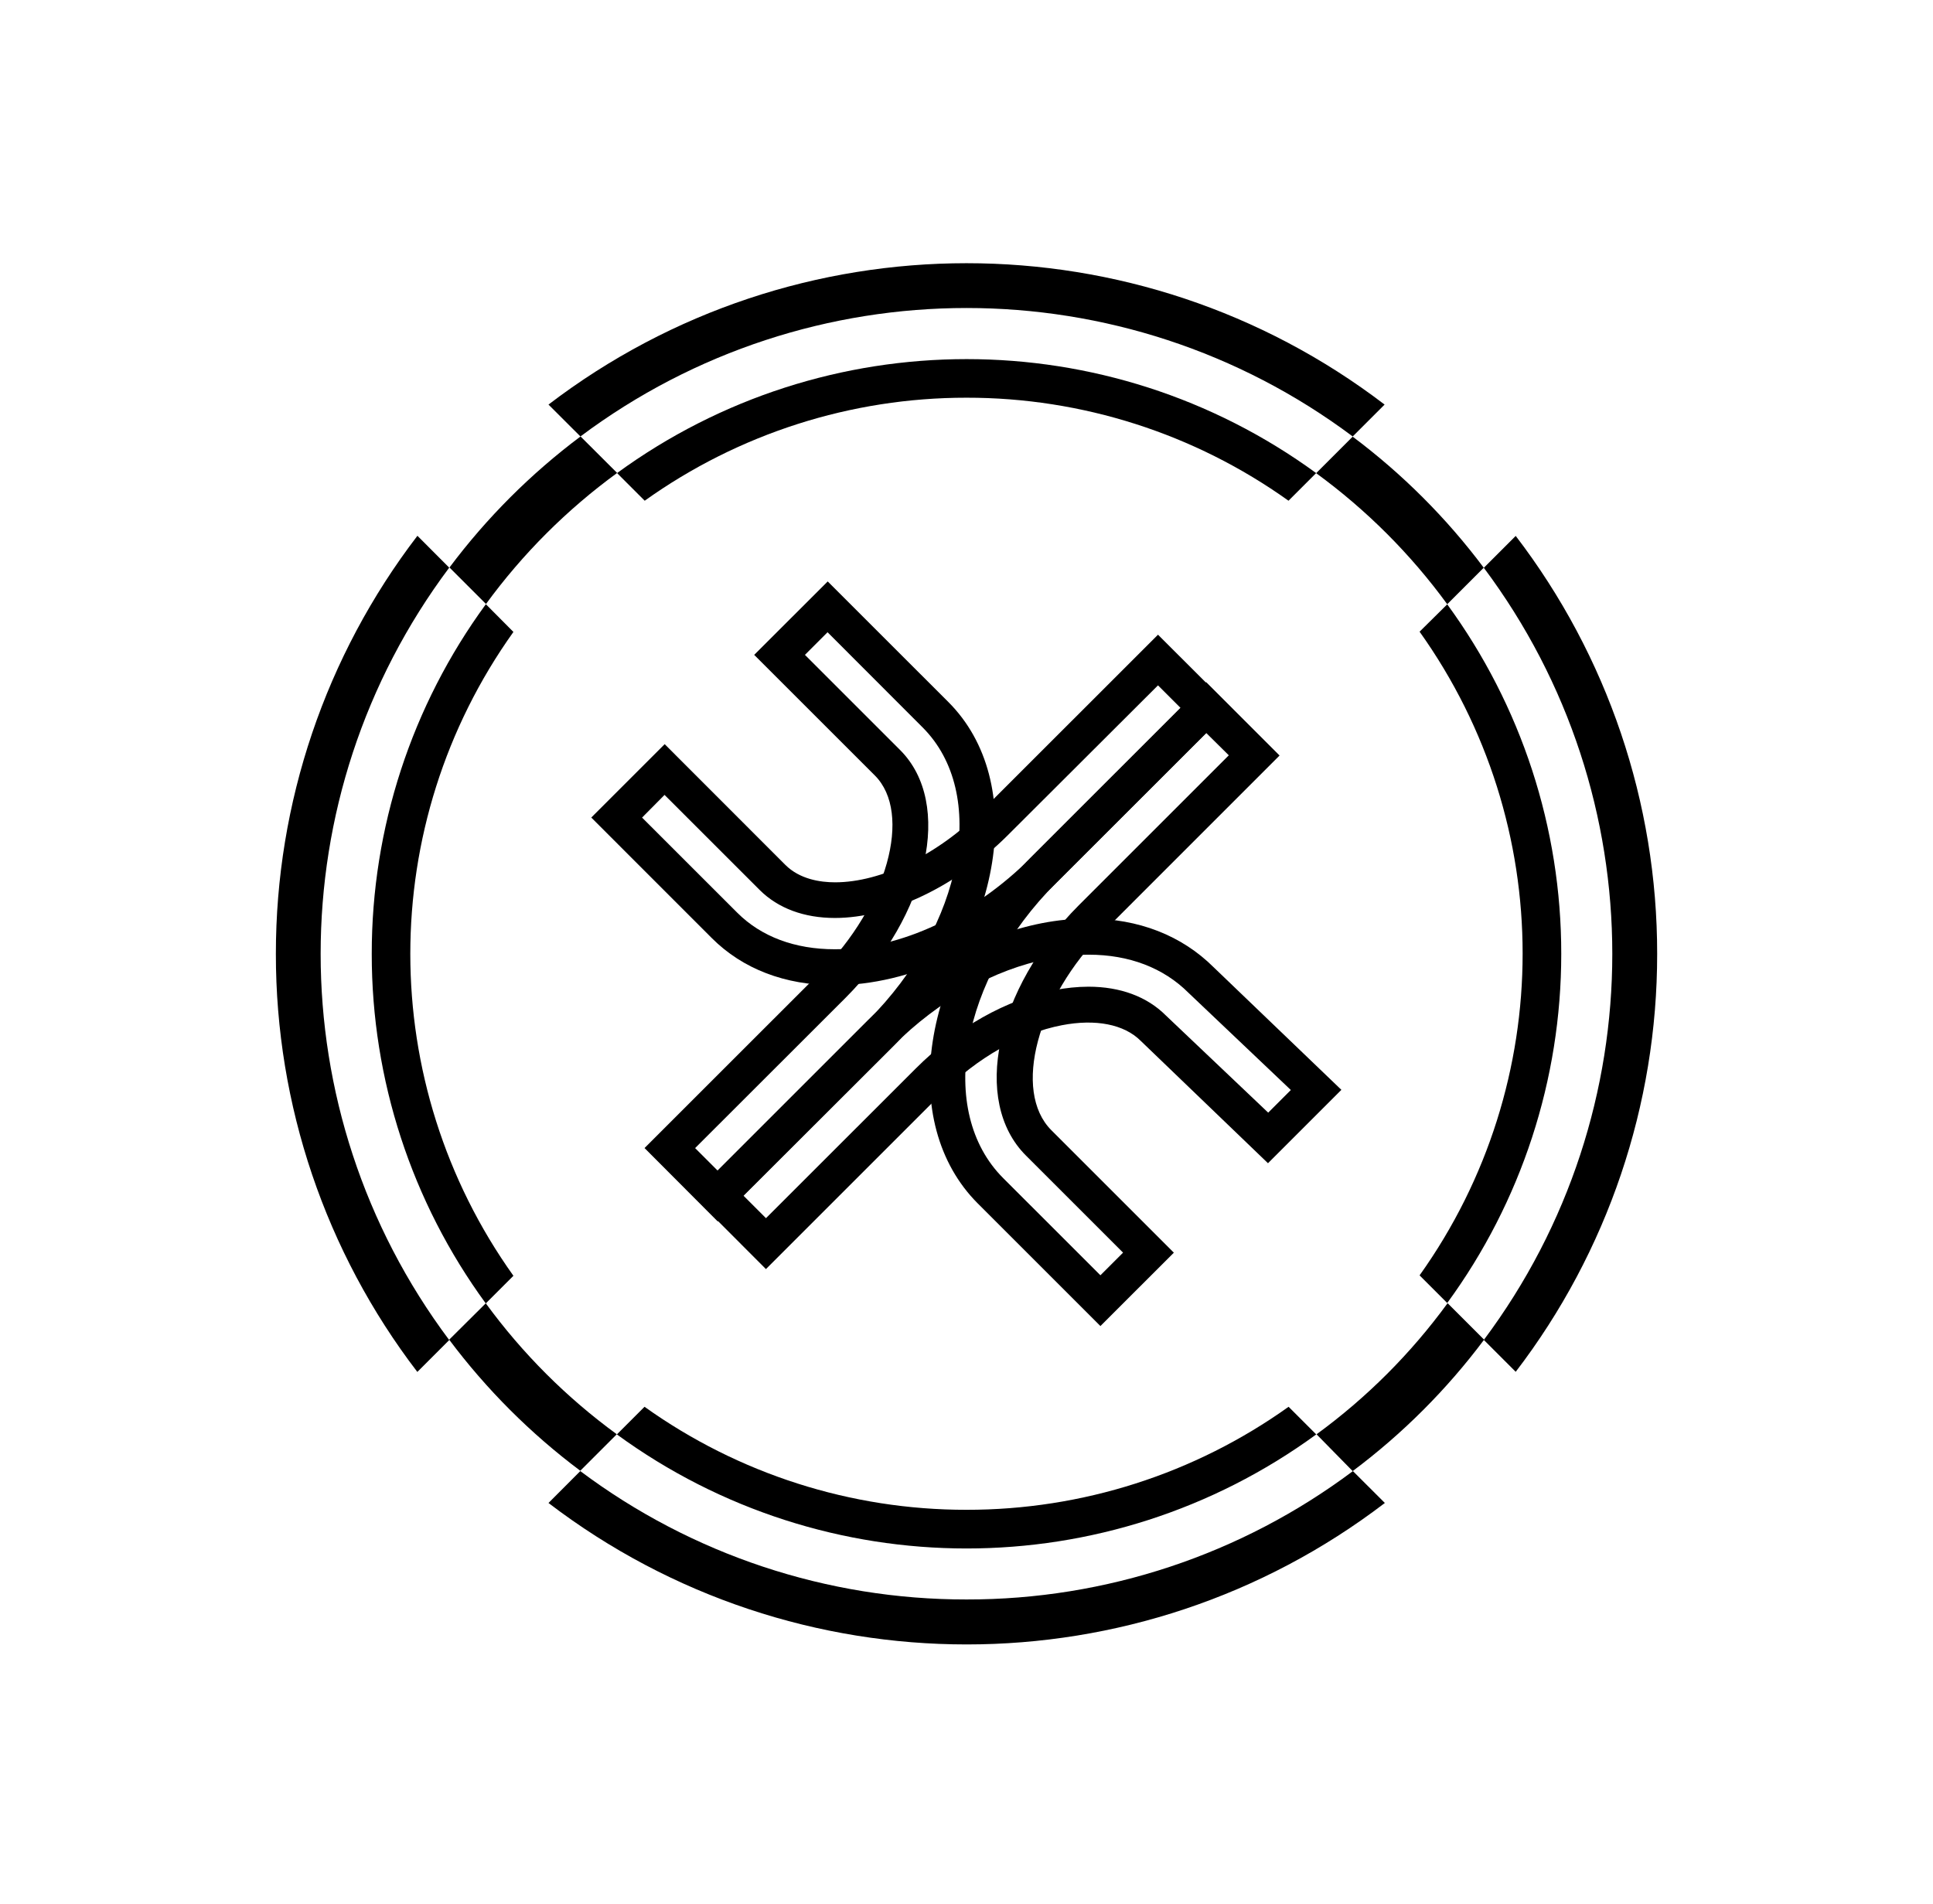
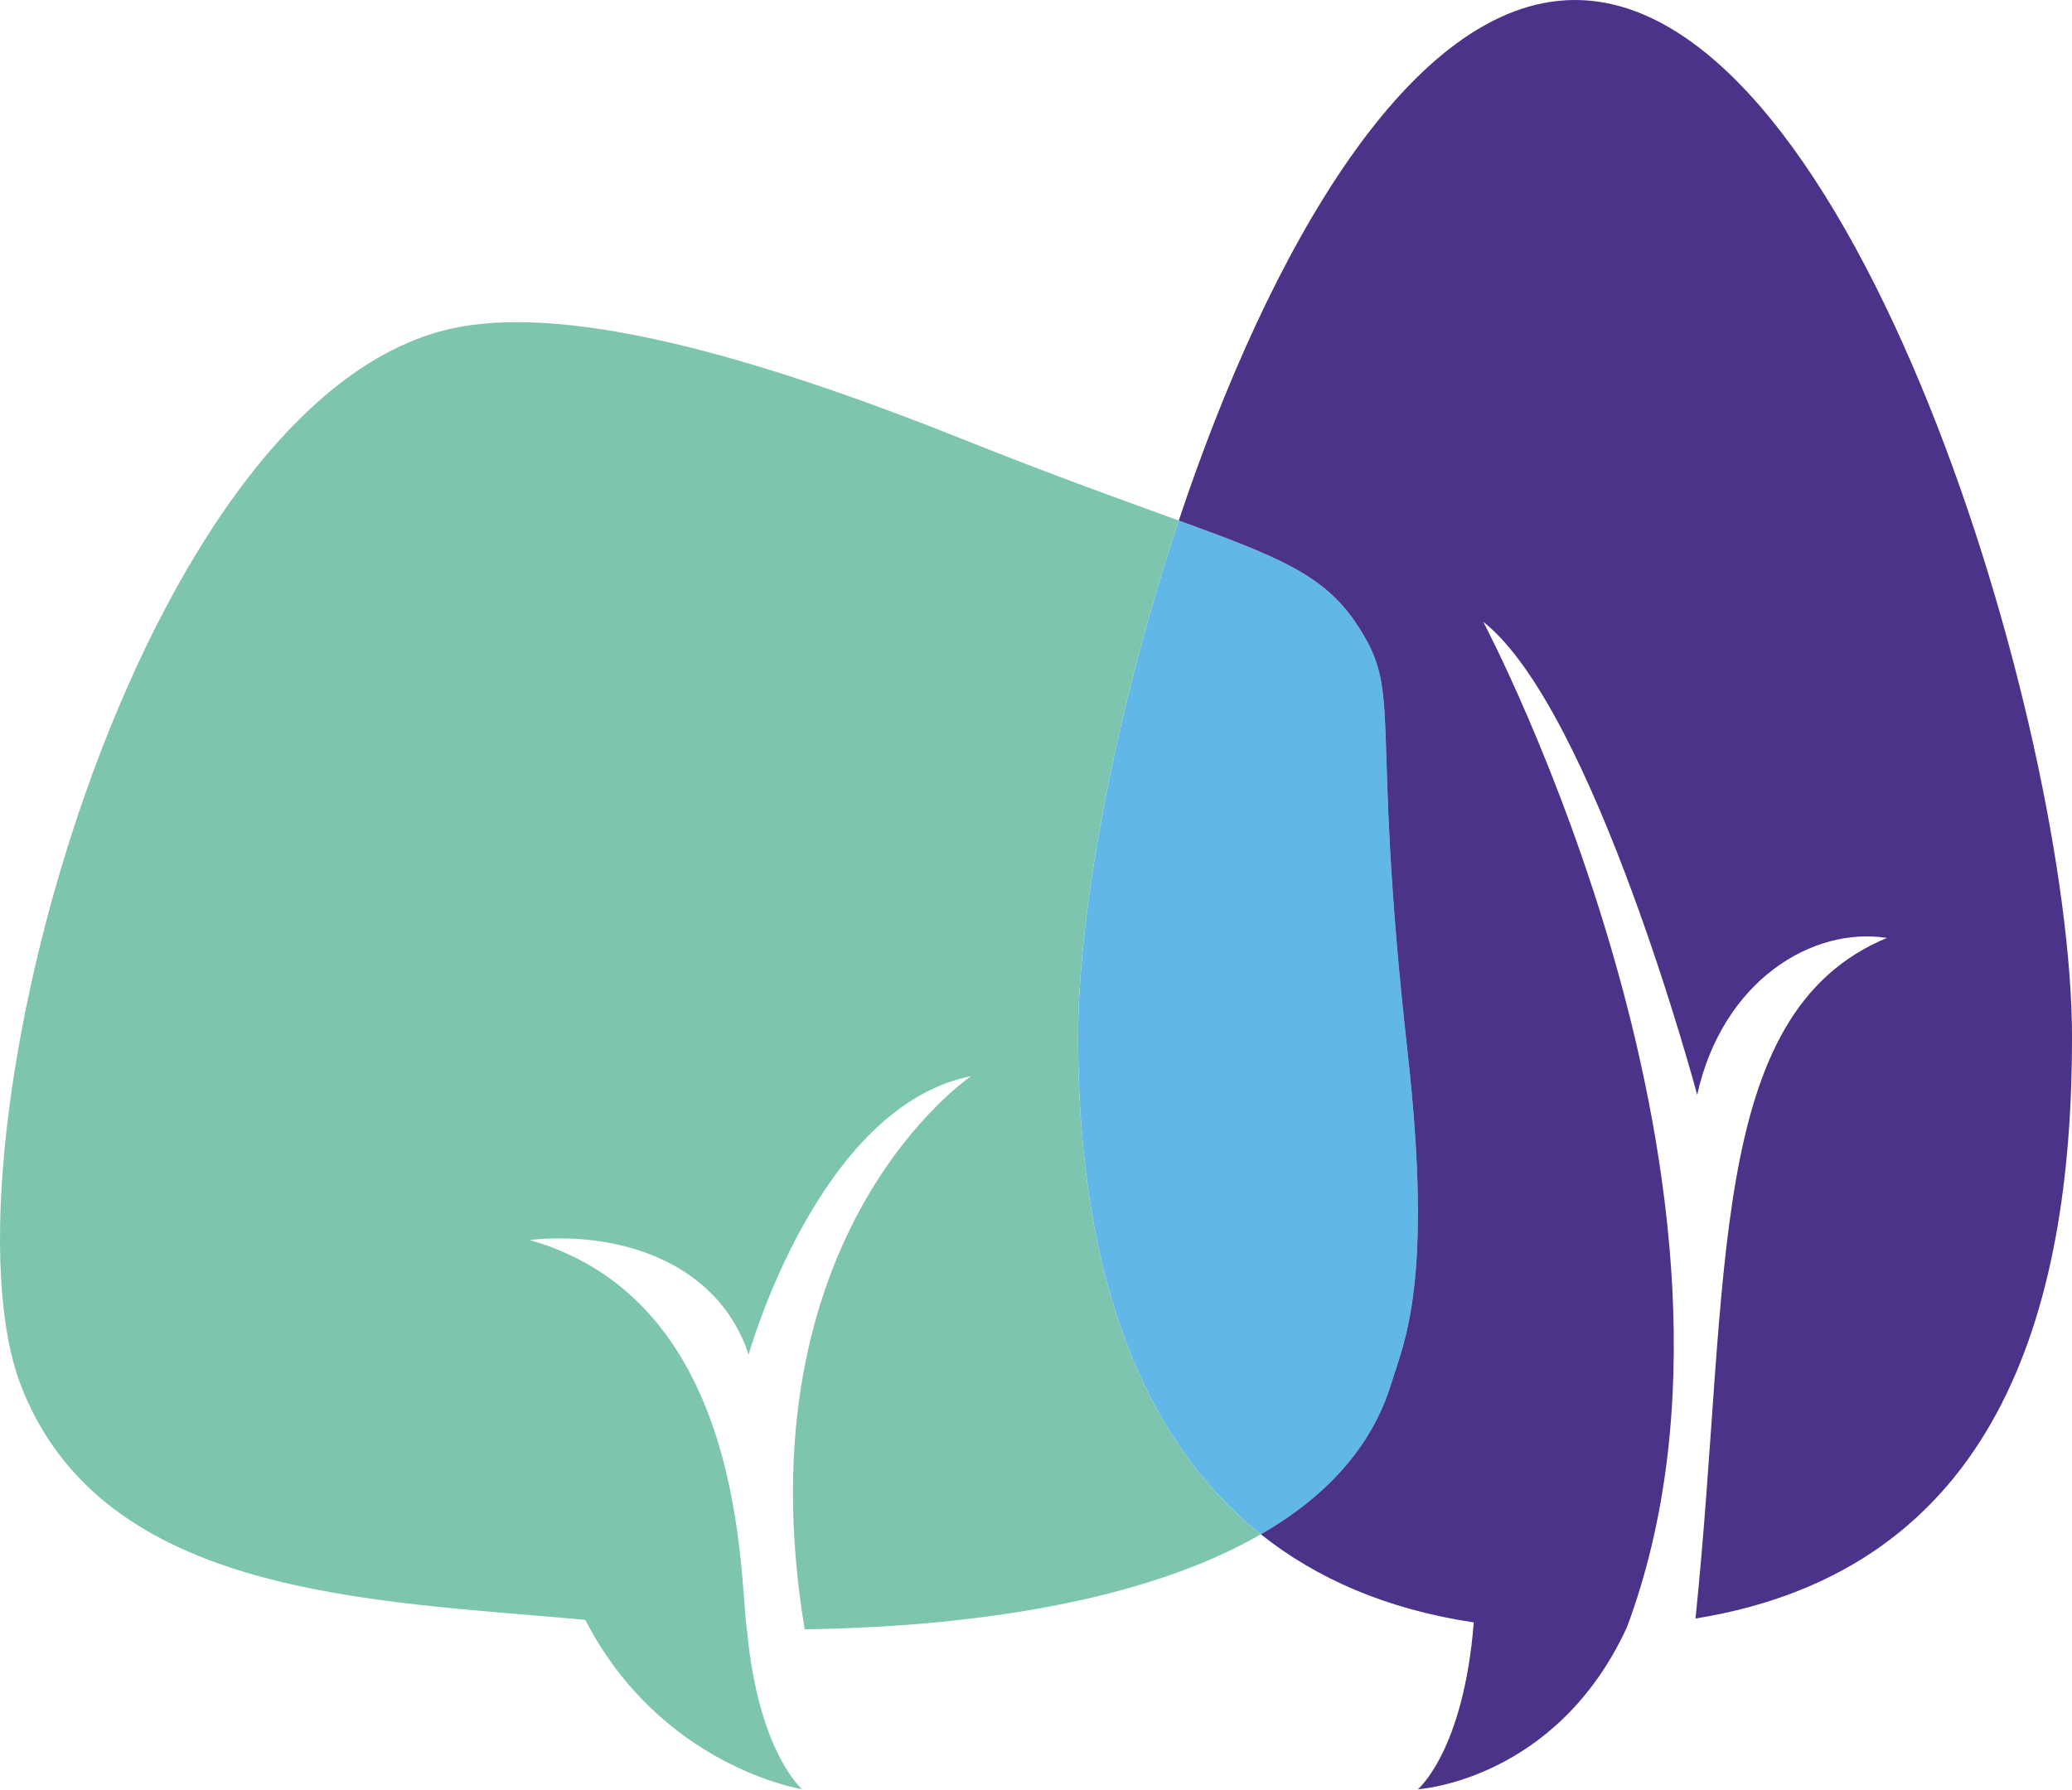
- <svg xmlns="http://www.w3.org/2000/svg" id="Layer_1" data-name="Layer 1" viewBox="0 0 455.86 449.02">
-   <g id="Layer_2" data-name="Layer 2">
-     <g id="Layer_1-2" data-name="Layer 1-2">
-       <path class="cls-1" d="M259.51,312.79,230.6,283.88c-19.06-19.06-13.47-55.69,12.47-81.61l41.38-41.37,17.31,17.31-41.36,41.37c-15.84,15.84-21.66,37.79-12.47,47l28.9,28.9Zm24.94-139.91-35.39,35.39c-22.63,22.63-28.23,53.87-12.47,69.63l22.92,22.91,5.34-5.34-22.92-22.92c-12.81-12.82-7.22-39.26,12.47-59l35.39-35.39Z" />
-       <path class="cls-1" d="M180.63,299.35,163.32,282l41.38-41.38c11.92-11.92,26.49-20,41-22.86a58.31,58.31,0,0,1,11-1.09c11.8,0,22,4,29.52,11.49l30.12,28.91-17.31,17.31L269,245.5c-3.89-3.89-10.63-5.21-18.59-3.67-9.81,1.9-19.89,7.63-28.39,16.13ZM175.3,282l5.34,5.34L216,252c9.68-9.67,21.32-16.25,32.76-18.46a41.78,41.78,0,0,1,7.92-.8c7.51,0,13.83,2.34,18.27,6.79l24.13,22.92,5.34-5.34-24.13-22.92c-5.89-5.89-14-9-23.54-9a49.72,49.72,0,0,0-9.42.95c-12.91,2.51-25.93,9.8-36.67,20.53Z" />
-       <path class="cls-1" d="M169.27,288.12,152,270.8l41.38-41.37c15.84-15.84,21.88-37.57,12.93-46.52l-28.45-28.44,17.34-17.32,28.45,28.44c18.81,18.81,13,55.21-12.93,81.15Zm-5.34-17.31,5.34,5.34,35.39-35.39c22.63-22.63,28.44-53.66,12.93-69.17l-22.43-22.46-5.33,5.34,22.45,22.45c12.56,12.56,6.76,38.8-12.93,58.5Z" />
-       <path class="cls-1" d="M196.83,232.39c-11.68,0-21.69-3.84-28.95-11.1l-28.44-28.45,17.31-17.31L185.2,204c3.4,3.4,8.25,4.12,11.73,4.12,10.94,0,24.27-6.53,34.79-17.05l41.37-41.36L290.4,167,249,208.36C234,223.4,214.47,232.39,196.83,232.39Zm-45.41-39.54,22.46,22.45c5.64,5.64,13.58,8.61,23,8.61,15.44,0,32.71-8.06,46.21-21.56L278.43,167l-5.34-5.34L237.68,197c-12,12-27.68,19.53-40.78,19.53-7.27,0-13.4-2.28-17.72-6.58l-22.46-22.45Z" />
-       <path class="cls-1" d="M341.3,142.52l8.61-8.61A153.65,153.65,0,0,0,319,103l-8.61,8.61A141.44,141.44,0,0,1,341.3,142.52Z" />
-       <path class="cls-1" d="M114.56,307.42,105.93,316a153.61,153.61,0,0,0,30.92,30.92l8.61-8.61A141.49,141.49,0,0,1,114.56,307.42Z" />
-       <path class="cls-1" d="M227.93,93.81a130.4,130.4,0,0,1,75.94,24.3l6.52-6.52a139.83,139.83,0,0,0-164.87,0l6.52,6.52A130.4,130.4,0,0,1,227.93,93.81Z" />
-       <path class="cls-1" d="M87.67,225a139.49,139.49,0,0,0,26.89,82.45l6.52-6.52a130.72,130.72,0,0,1,0-151.87l-6.5-6.54A139.48,139.48,0,0,0,87.67,225Z" />
-       <path class="cls-1" d="M227.93,356.13A130.4,130.4,0,0,1,152,331.83l-6.52,6.52a139.84,139.84,0,0,0,164.93,0l-6.52-6.52A130.42,130.42,0,0,1,227.93,356.13Z" />
-       <path class="cls-1" d="M368.19,225a139.49,139.49,0,0,0-26.89-82.45L334.78,149a130.72,130.72,0,0,1,0,151.83l6.52,6.52A139.47,139.47,0,0,0,368.19,225Z" />
-       <path class="cls-1" d="M390.81,225a162,162,0,0,0-33.36-98.59l-7.52,7.52a152,152,0,0,1,0,182.13l7.52,7.52A162,162,0,0,0,390.81,225Z" />
-       <path class="cls-1" d="M227.93,377.28A151.5,151.5,0,0,1,136.85,347l-7.5,7.52a162.42,162.42,0,0,0,197.24,0L319.06,347A151.51,151.51,0,0,1,227.93,377.28Z" />
-       <path class="cls-1" d="M129.35,95.43l7.53,7.52a152,152,0,0,1,182.13,0l7.52-7.52a162.42,162.42,0,0,0-197.18,0Z" />
-       <path class="cls-1" d="M65.06,225a162,162,0,0,0,33.36,98.61l7.52-7.52a152,152,0,0,1,0-182.19l-7.5-7.52A162,162,0,0,0,65.06,225Z" />
-       <path class="cls-1" d="M106,133.86l8.61,8.61a141.45,141.45,0,0,1,30.93-30.91l-8.63-8.61A153.61,153.61,0,0,0,106,133.86Z" />
-       <path class="cls-1" d="M350,316l-8.61-8.61a141.41,141.41,0,0,1-30.91,30.93L319,347A153.53,153.53,0,0,0,350,316Z" />
+ <svg xmlns="http://www.w3.org/2000/svg" xmlns:ns1="http://vectornator.io" height="100%" stroke-miterlimit="10" style="fill-rule:nonzero;clip-rule:evenodd;stroke-linecap:round;stroke-linejoin:round;" version="1.1" viewBox="924.219 1072.95 160.079 138.245" width="100%" xml:space="preserve">
+   <defs />
+   <clipPath id="ArtboardFrame">
+     <rect height="138.245" width="160.079" x="924.219" y="1072.95" />
+   </clipPath>
+   <g clip-path="url(#ArtboardFrame)" id="Layer" ns1:layerName="Layer">
+     <g opacity="1" ns1:layerName="path">
+       <path d="M1031.71 1179.84C1032.71 1176.58 1034.96 1172.07 1032.97 1154.28C1029.98 1127.59 1032.78 1126.67 1028.91 1120.99C1026.44 1117.38 1023.01 1115.97 1015.29 1113.17C1010.38 1127.88 1007.51 1143.31 1007.51 1153.13C1007.51 1168.46 1011.05 1183.08 1021.63 1191.5C1026.55 1188.66 1030.18 1184.85 1031.71 1179.84" fill="#61b8e8" fill-rule="nonzero" opacity="1" stroke="none" ns1:layerName="path" />
+       <path d="M965.137 1168.76C971.922 1168.04 979.701 1170.4 982.056 1177.63C982.056 1177.63 987.394 1158.45 999.246 1156.1C999.246 1156.1 981.311 1168.17 986.386 1198.84C999.275 1198.66 1012.63 1196.7 1021.63 1191.5C1011.05 1183.08 1007.51 1168.46 1007.51 1153.13C1007.51 1143.31 1010.38 1127.88 1015.29 1113.17C1011.18 1111.67 1005.86 1109.79 998.812 1106.97C983.012 1100.65 968.764 1096.56 959.736 1098.21C934.859 1102.76 918.857 1162.25 925.879 1180.12C932.266 1196.36 952.939 1196.6 969.433 1198.11C975.322 1209.5 986.198 1211.2 986.198 1211.2C986.198 1211.2 982.83 1208.39 981.936 1198.96L981.932 1198.96C981.314 1194.82 981.948 1173.56 965.137 1168.76" fill="#7ec5b0" fill-rule="nonzero" opacity="1" stroke="none" ns1:layerName="path" />
+       <path d="M1045.9 1072.95C1033.23 1072.95 1022.23 1092.34 1015.29 1113.17C1023.01 1115.97 1026.44 1117.38 1028.91 1120.99C1032.78 1126.67 1029.98 1127.59 1032.97 1154.28C1034.96 1172.07 1032.71 1176.58 1031.71 1179.84C1030.18 1184.85 1026.56 1188.66 1021.63 1191.5C1025.9 1194.9 1031.3 1197.29 1038.08 1198.31C1037.29 1208.27 1033.76 1211.2 1033.76 1211.2C1033.76 1211.2 1044.43 1210.57 1049.91 1198.69C1062.34 1165.39 1038.81 1120.99 1038.81 1120.99C1047.38 1127.75 1055.34 1157.54 1055.34 1157.54C1057.32 1148.67 1064.28 1144.53 1070 1145.42C1055.93 1151.27 1057.92 1171.74 1055.21 1198.01C1078.43 1194.25 1084.3 1174.49 1084.3 1153.13C1084.3 1129.42 1067.53 1072.95 1045.9 1072.95" fill="#4b3389" fill-rule="nonzero" opacity="1" stroke="none" ns1:layerName="path" />
    </g>
  </g>
</svg>
